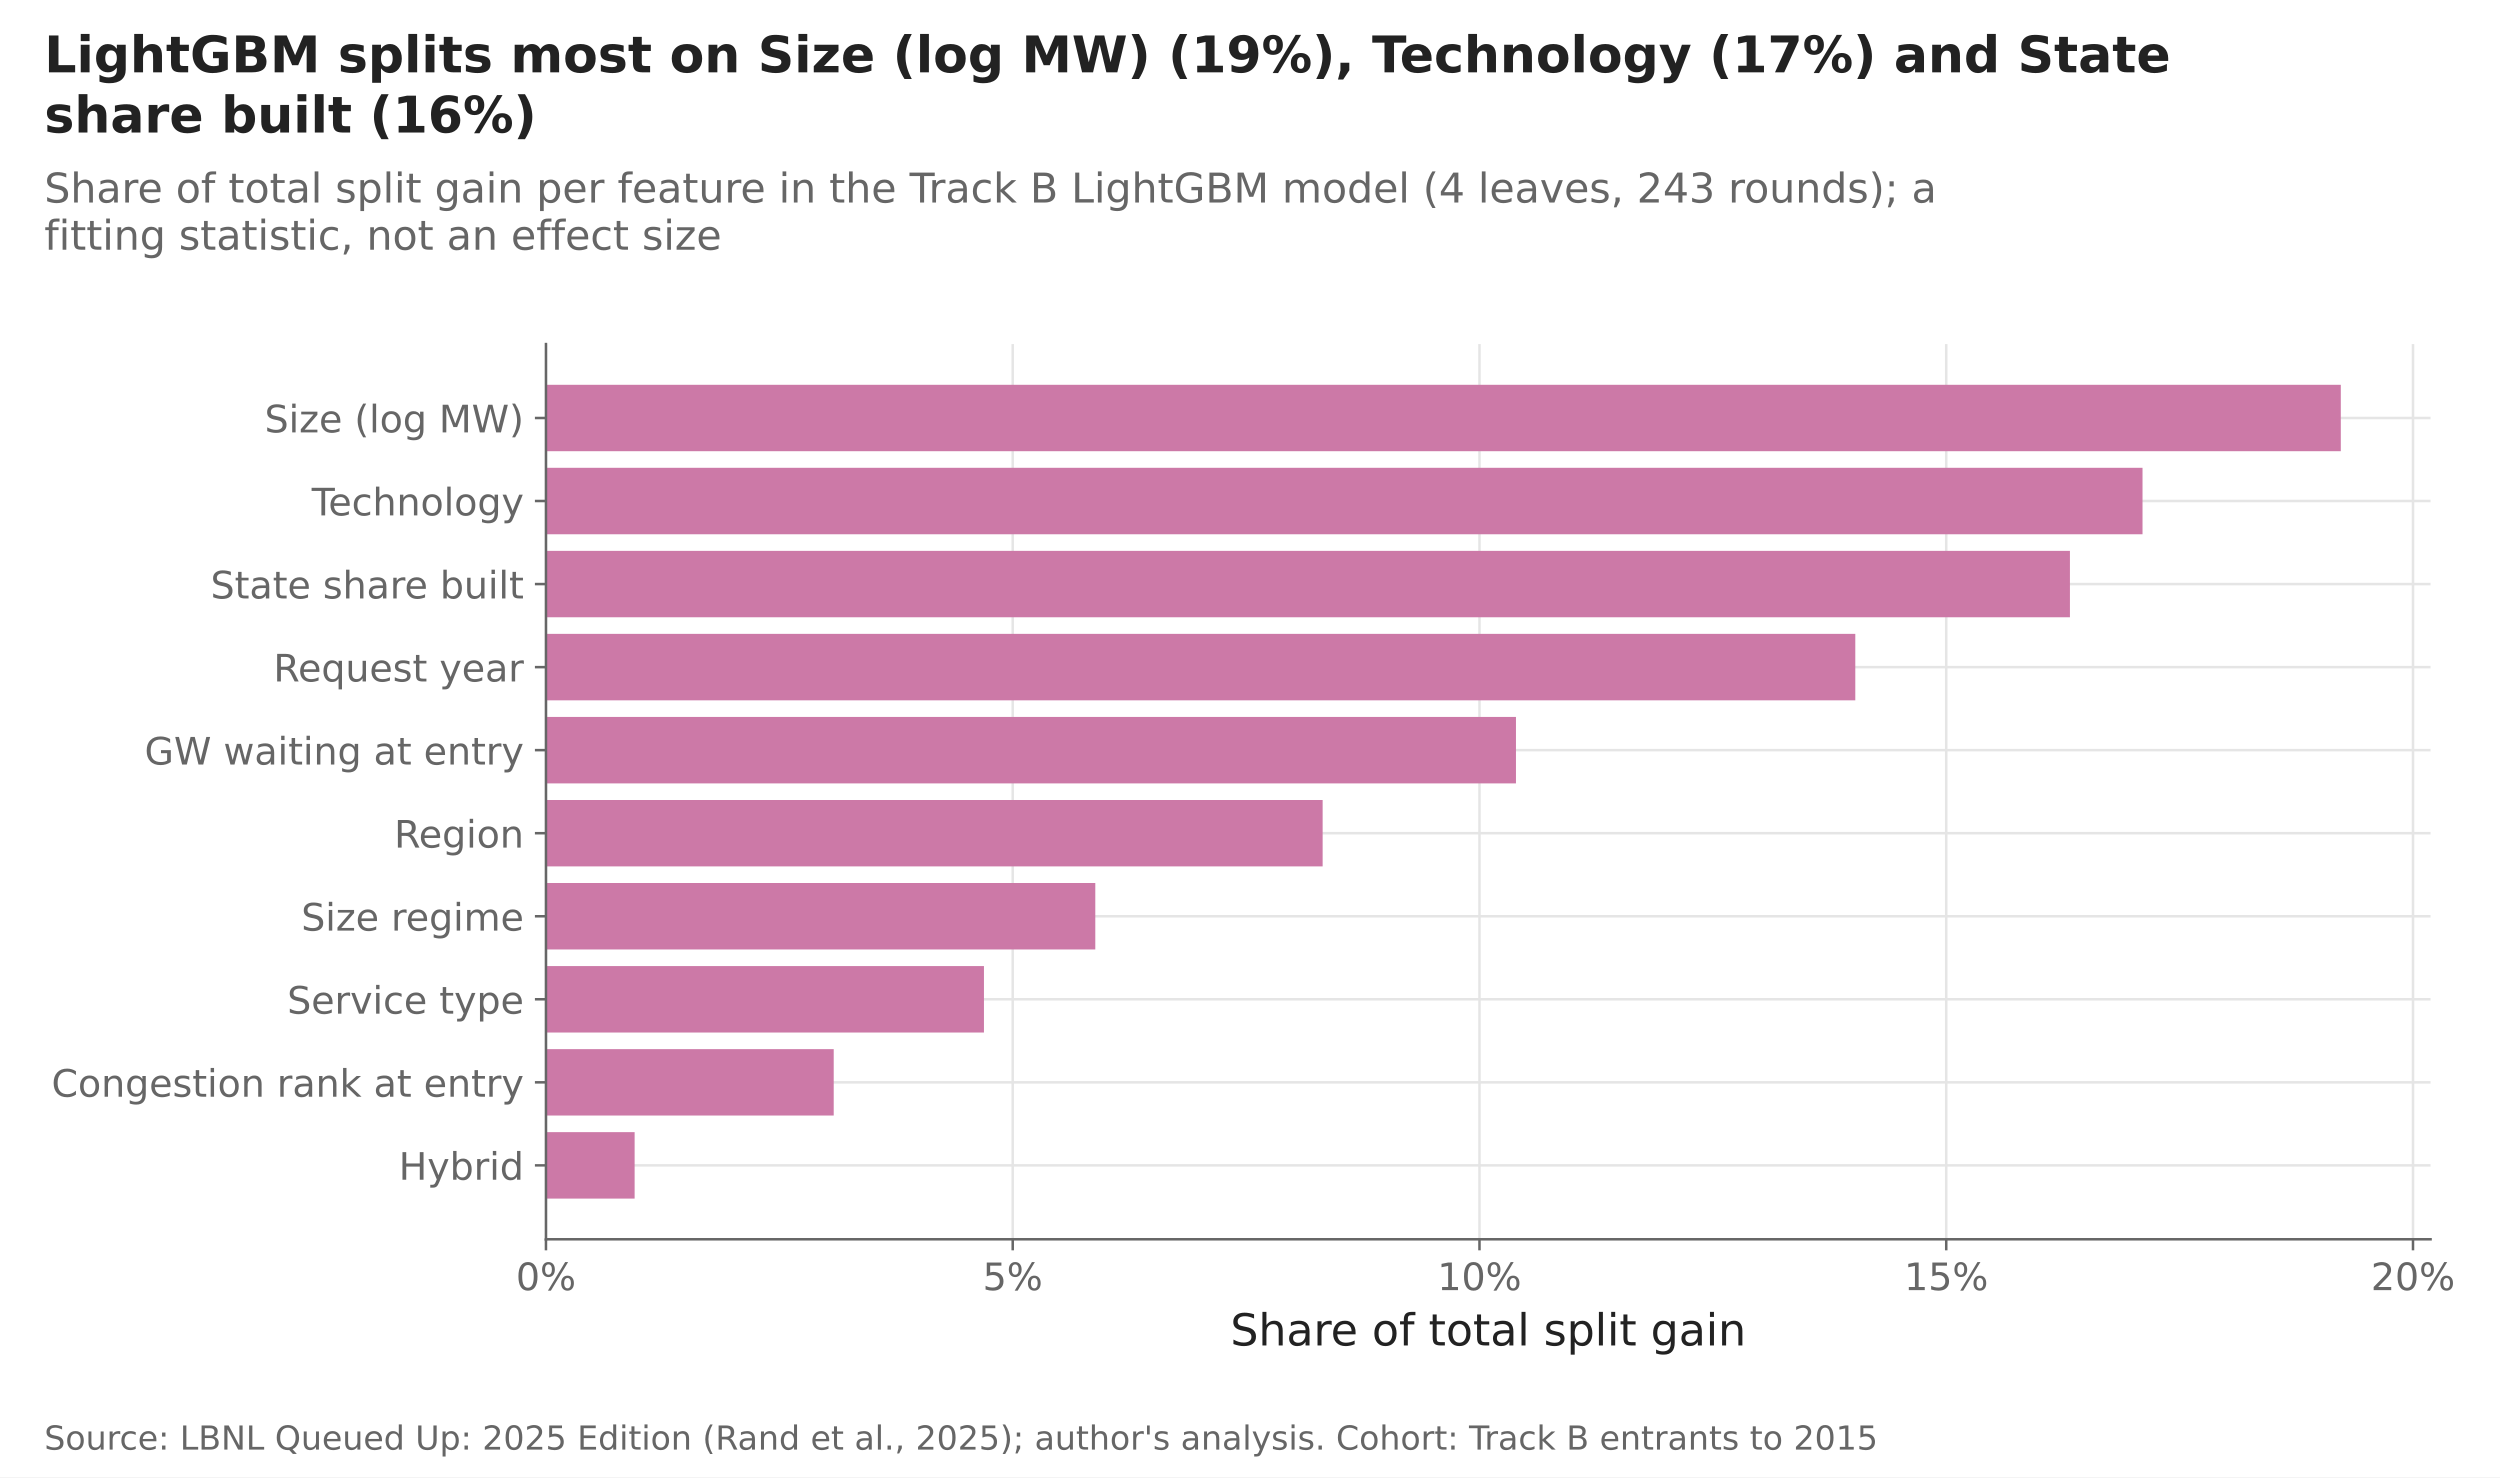
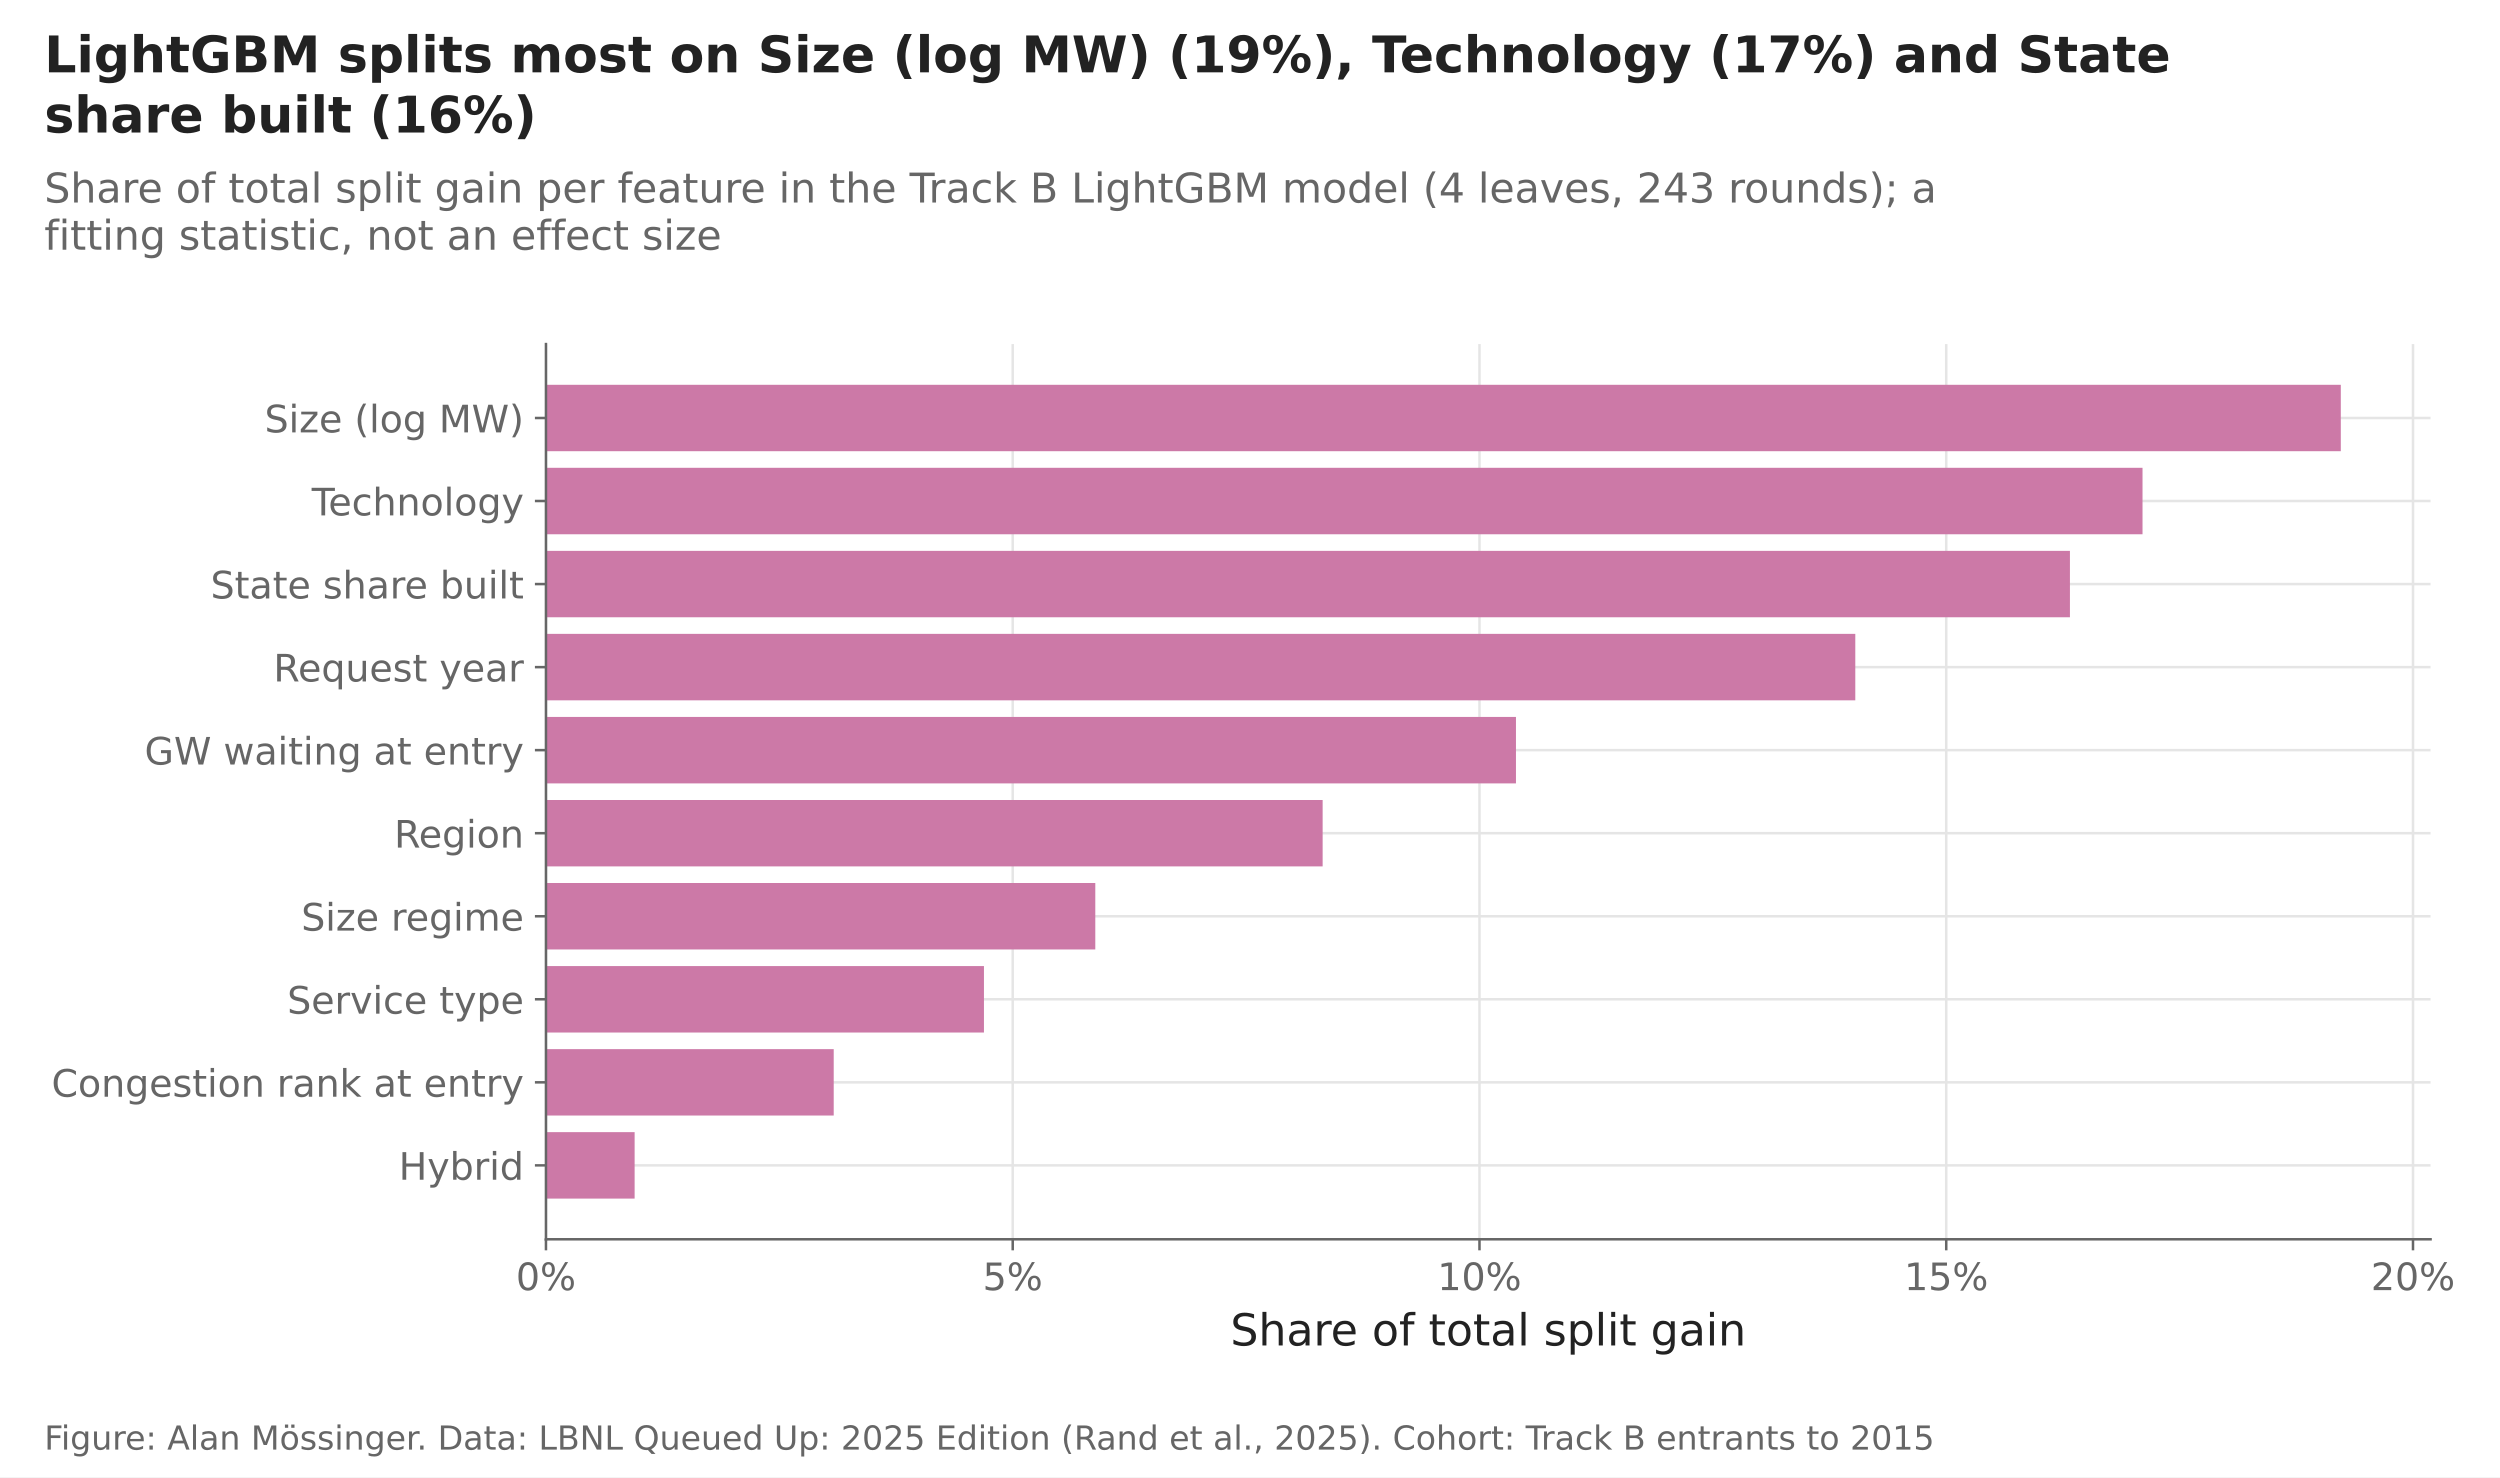
<svg xmlns="http://www.w3.org/2000/svg" xmlns:xlink="http://www.w3.org/1999/xlink" width="792pt" height="468pt" viewBox="0 0 792 468" version="1.1">
  <defs>
    <style type="text/css">*{stroke-linejoin: round; stroke-linecap: butt}</style>
  </defs>
  <g id="figure_1">
    <g id="patch_1">
      <path d="M 0 468  L 792 468  L 792 0  L 0 0  z " style="fill: #ffffff" />
    </g>
    <g id="axes_1">
      <g id="patch_2">
        <path d="M 172.96 392.603  L 769.998 392.603  L 769.998 109.004  L 172.96 109.004  z " style="fill: #ffffff" />
      </g>
      <g id="matplotlib.axis_1">
        <g id="xtick_1">
          <g id="line2d_1">
            <path d="M 172.96 392.603  L 172.96 109.004  " clip-path="url(#p984ac37cfc)" style="fill: none; stroke: #e5e5e5; stroke-width: 0.8; stroke-linecap: square" />
          </g>
          <g id="line2d_2">
            <defs>
              <path id="me00eba5936" d="M 0 0  L 0 3.5  " style="stroke: #666666; stroke-width: 0.8" />
            </defs>
            <g>
              <use xlink:href="#me00eba5936" x="172.96" y="392.603" style="fill: #666666; stroke: #666666; stroke-width: 0.8" />
            </g>
          </g>
          <g id="text_1">
            <text style="font-size: 12px; font-family: 'DejaVu Sans', 'Bitstream Vera Sans', 'Computer Modern Sans Serif', 'Lucida Grande', 'Verdana', 'Geneva', 'Lucid', 'Arial', 'Helvetica', 'Avant Garde', sans-serif; text-anchor: middle; fill: #666666" x="172.96" y="408.72" transform="rotate(-0 172.96 408.7202)">0%</text>
          </g>
        </g>
        <g id="xtick_2">
          <g id="line2d_3">
            <path d="M 320.829 392.603  L 320.829 109.004  " clip-path="url(#p984ac37cfc)" style="fill: none; stroke: #e5e5e5; stroke-width: 0.8; stroke-linecap: square" />
          </g>
          <g id="line2d_4">
            <g>
              <use xlink:href="#me00eba5936" x="320.829" y="392.603" style="fill: #666666; stroke: #666666; stroke-width: 0.8" />
            </g>
          </g>
          <g id="text_2">
            <text style="font-size: 12px; font-family: 'DejaVu Sans', 'Bitstream Vera Sans', 'Computer Modern Sans Serif', 'Lucida Grande', 'Verdana', 'Geneva', 'Lucid', 'Arial', 'Helvetica', 'Avant Garde', sans-serif; text-anchor: middle; fill: #666666" x="320.829" y="408.72" transform="rotate(-0 320.829 408.7202)">5%</text>
          </g>
        </g>
        <g id="xtick_3">
          <g id="line2d_5">
            <path d="M 468.698 392.603  L 468.698 109.004  " clip-path="url(#p984ac37cfc)" style="fill: none; stroke: #e5e5e5; stroke-width: 0.8; stroke-linecap: square" />
          </g>
          <g id="line2d_6">
            <g>
              <use xlink:href="#me00eba5936" x="468.698" y="392.603" style="fill: #666666; stroke: #666666; stroke-width: 0.8" />
            </g>
          </g>
          <g id="text_3">
            <text style="font-size: 12px; font-family: 'DejaVu Sans', 'Bitstream Vera Sans', 'Computer Modern Sans Serif', 'Lucida Grande', 'Verdana', 'Geneva', 'Lucid', 'Arial', 'Helvetica', 'Avant Garde', sans-serif; text-anchor: middle; fill: #666666" x="468.698" y="408.72" transform="rotate(-0 468.6981 408.7202)">10%</text>
          </g>
        </g>
        <g id="xtick_4">
          <g id="line2d_7">
            <path d="M 616.567 392.603  L 616.567 109.004  " clip-path="url(#p984ac37cfc)" style="fill: none; stroke: #e5e5e5; stroke-width: 0.8; stroke-linecap: square" />
          </g>
          <g id="line2d_8">
            <g>
              <use xlink:href="#me00eba5936" x="616.567" y="392.603" style="fill: #666666; stroke: #666666; stroke-width: 0.8" />
            </g>
          </g>
          <g id="text_4">
            <text style="font-size: 12px; font-family: 'DejaVu Sans', 'Bitstream Vera Sans', 'Computer Modern Sans Serif', 'Lucida Grande', 'Verdana', 'Geneva', 'Lucid', 'Arial', 'Helvetica', 'Avant Garde', sans-serif; text-anchor: middle; fill: #666666" x="616.567" y="408.72" transform="rotate(-0 616.5671 408.7202)">15%</text>
          </g>
        </g>
        <g id="xtick_5">
          <g id="line2d_9">
            <path d="M 764.436 392.603  L 764.436 109.004  " clip-path="url(#p984ac37cfc)" style="fill: none; stroke: #e5e5e5; stroke-width: 0.8; stroke-linecap: square" />
          </g>
          <g id="line2d_10">
            <g>
              <use xlink:href="#me00eba5936" x="764.436" y="392.603" style="fill: #666666; stroke: #666666; stroke-width: 0.8" />
            </g>
          </g>
          <g id="text_5">
            <text style="font-size: 12px; font-family: 'DejaVu Sans', 'Bitstream Vera Sans', 'Computer Modern Sans Serif', 'Lucida Grande', 'Verdana', 'Geneva', 'Lucid', 'Arial', 'Helvetica', 'Avant Garde', sans-serif; text-anchor: middle; fill: #666666" x="764.436" y="408.72" transform="rotate(-0 764.4361 408.7202)">20%</text>
          </g>
        </g>
        <g id="text_6">
          <text style="font-size: 14px; font-family: 'DejaVu Sans', 'Bitstream Vera Sans', 'Computer Modern Sans Serif', 'Lucida Grande', 'Verdana', 'Geneva', 'Lucid', 'Arial', 'Helvetica', 'Avant Garde', sans-serif; text-anchor: middle; fill: #222222" x="471.479" y="426.241" transform="rotate(-0 471.4788 426.2408)">Share of total split gain</text>
        </g>
      </g>
      <g id="matplotlib.axis_2">
        <g id="ytick_1">
          <g id="line2d_11">
            <path d="M 172.96 369.189  L 769.998 369.189  " clip-path="url(#p984ac37cfc)" style="fill: none; stroke: #e5e5e5; stroke-width: 0.8; stroke-linecap: square" />
          </g>
          <g id="line2d_12">
            <defs>
              <path id="mce5acbc380" d="M 0 0  L -3.5 0  " style="stroke: #666666; stroke-width: 0.8" />
            </defs>
            <g>
              <use xlink:href="#mce5acbc380" x="172.96" y="369.189" style="fill: #666666; stroke: #666666; stroke-width: 0.8" />
            </g>
          </g>
          <g id="text_7">
            <text style="font-size: 12px; font-family: 'DejaVu Sans', 'Bitstream Vera Sans', 'Computer Modern Sans Serif', 'Lucida Grande', 'Verdana', 'Geneva', 'Lucid', 'Arial', 'Helvetica', 'Avant Garde', sans-serif; text-anchor: end; fill: #666666" x="165.96" y="373.748" transform="rotate(-0 165.96 373.748)">Hybrid</text>
          </g>
        </g>
        <g id="ytick_2">
          <g id="line2d_13">
            <path d="M 172.96 342.881  L 769.998 342.881  " clip-path="url(#p984ac37cfc)" style="fill: none; stroke: #e5e5e5; stroke-width: 0.8; stroke-linecap: square" />
          </g>
          <g id="line2d_14">
            <g>
              <use xlink:href="#mce5acbc380" x="172.96" y="342.881" style="fill: #666666; stroke: #666666; stroke-width: 0.8" />
            </g>
          </g>
          <g id="text_8">
            <text style="font-size: 12px; font-family: 'DejaVu Sans', 'Bitstream Vera Sans', 'Computer Modern Sans Serif', 'Lucida Grande', 'Verdana', 'Geneva', 'Lucid', 'Arial', 'Helvetica', 'Avant Garde', sans-serif; text-anchor: end; fill: #666666" x="165.96" y="347.44" transform="rotate(-0 165.96 347.4402)">Congestion rank at entry</text>
          </g>
        </g>
        <g id="ytick_3">
          <g id="line2d_15">
            <path d="M 172.96 316.573  L 769.998 316.573  " clip-path="url(#p984ac37cfc)" style="fill: none; stroke: #e5e5e5; stroke-width: 0.8; stroke-linecap: square" />
          </g>
          <g id="line2d_16">
            <g>
              <use xlink:href="#mce5acbc380" x="172.96" y="316.573" style="fill: #666666; stroke: #666666; stroke-width: 0.8" />
            </g>
          </g>
          <g id="text_9">
            <text style="font-size: 12px; font-family: 'DejaVu Sans', 'Bitstream Vera Sans', 'Computer Modern Sans Serif', 'Lucida Grande', 'Verdana', 'Geneva', 'Lucid', 'Arial', 'Helvetica', 'Avant Garde', sans-serif; text-anchor: end; fill: #666666" x="165.96" y="321.132" transform="rotate(-0 165.96 321.1323)">Service type</text>
          </g>
        </g>
        <g id="ytick_4">
          <g id="line2d_17">
            <path d="M 172.96 290.265  L 769.998 290.265  " clip-path="url(#p984ac37cfc)" style="fill: none; stroke: #e5e5e5; stroke-width: 0.8; stroke-linecap: square" />
          </g>
          <g id="line2d_18">
            <g>
              <use xlink:href="#mce5acbc380" x="172.96" y="290.265" style="fill: #666666; stroke: #666666; stroke-width: 0.8" />
            </g>
          </g>
          <g id="text_10">
            <text style="font-size: 12px; font-family: 'DejaVu Sans', 'Bitstream Vera Sans', 'Computer Modern Sans Serif', 'Lucida Grande', 'Verdana', 'Geneva', 'Lucid', 'Arial', 'Helvetica', 'Avant Garde', sans-serif; text-anchor: end; fill: #666666" x="165.96" y="294.824" transform="rotate(-0 165.96 294.8244)">Size regime</text>
          </g>
        </g>
        <g id="ytick_5">
          <g id="line2d_19">
            <path d="M 172.96 263.957  L 769.998 263.957  " clip-path="url(#p984ac37cfc)" style="fill: none; stroke: #e5e5e5; stroke-width: 0.8; stroke-linecap: square" />
          </g>
          <g id="line2d_20">
            <g>
              <use xlink:href="#mce5acbc380" x="172.96" y="263.957" style="fill: #666666; stroke: #666666; stroke-width: 0.8" />
            </g>
          </g>
          <g id="text_11">
            <text style="font-size: 12px; font-family: 'DejaVu Sans', 'Bitstream Vera Sans', 'Computer Modern Sans Serif', 'Lucida Grande', 'Verdana', 'Geneva', 'Lucid', 'Arial', 'Helvetica', 'Avant Garde', sans-serif; text-anchor: end; fill: #666666" x="165.96" y="268.517" transform="rotate(-0 165.96 268.5165)">Region</text>
          </g>
        </g>
        <g id="ytick_6">
          <g id="line2d_21">
            <path d="M 172.96 237.65  L 769.998 237.65  " clip-path="url(#p984ac37cfc)" style="fill: none; stroke: #e5e5e5; stroke-width: 0.8; stroke-linecap: square" />
          </g>
          <g id="line2d_22">
            <g>
              <use xlink:href="#mce5acbc380" x="172.96" y="237.65" style="fill: #666666; stroke: #666666; stroke-width: 0.8" />
            </g>
          </g>
          <g id="text_12">
            <text style="font-size: 12px; font-family: 'DejaVu Sans', 'Bitstream Vera Sans', 'Computer Modern Sans Serif', 'Lucida Grande', 'Verdana', 'Geneva', 'Lucid', 'Arial', 'Helvetica', 'Avant Garde', sans-serif; text-anchor: end; fill: #666666" x="165.96" y="242.209" transform="rotate(-0 165.96 242.2086)">GW waiting at entry</text>
          </g>
        </g>
        <g id="ytick_7">
          <g id="line2d_23">
            <path d="M 172.96 211.342  L 769.998 211.342  " clip-path="url(#p984ac37cfc)" style="fill: none; stroke: #e5e5e5; stroke-width: 0.8; stroke-linecap: square" />
          </g>
          <g id="line2d_24">
            <g>
              <use xlink:href="#mce5acbc380" x="172.96" y="211.342" style="fill: #666666; stroke: #666666; stroke-width: 0.8" />
            </g>
          </g>
          <g id="text_13">
            <text style="font-size: 12px; font-family: 'DejaVu Sans', 'Bitstream Vera Sans', 'Computer Modern Sans Serif', 'Lucida Grande', 'Verdana', 'Geneva', 'Lucid', 'Arial', 'Helvetica', 'Avant Garde', sans-serif; text-anchor: end; fill: #666666" x="165.96" y="215.9" transform="rotate(-0 165.96 215.9003)">Request year</text>
          </g>
        </g>
        <g id="ytick_8">
          <g id="line2d_25">
            <path d="M 172.96 185.034  L 769.998 185.034  " clip-path="url(#p984ac37cfc)" style="fill: none; stroke: #e5e5e5; stroke-width: 0.8; stroke-linecap: square" />
          </g>
          <g id="line2d_26">
            <g>
              <use xlink:href="#mce5acbc380" x="172.96" y="185.034" style="fill: #666666; stroke: #666666; stroke-width: 0.8" />
            </g>
          </g>
          <g id="text_14">
            <text style="font-size: 12px; font-family: 'DejaVu Sans', 'Bitstream Vera Sans', 'Computer Modern Sans Serif', 'Lucida Grande', 'Verdana', 'Geneva', 'Lucid', 'Arial', 'Helvetica', 'Avant Garde', sans-serif; text-anchor: end; fill: #666666" x="165.96" y="189.593" transform="rotate(-0 165.96 189.5928)">State share built</text>
          </g>
        </g>
        <g id="ytick_9">
          <g id="line2d_27">
            <path d="M 172.96 158.726  L 769.998 158.726  " clip-path="url(#p984ac37cfc)" style="fill: none; stroke: #e5e5e5; stroke-width: 0.8; stroke-linecap: square" />
          </g>
          <g id="line2d_28">
            <g>
              <use xlink:href="#mce5acbc380" x="172.96" y="158.726" style="fill: #666666; stroke: #666666; stroke-width: 0.8" />
            </g>
          </g>
          <g id="text_15">
            <text style="font-size: 12px; font-family: 'DejaVu Sans', 'Bitstream Vera Sans', 'Computer Modern Sans Serif', 'Lucida Grande', 'Verdana', 'Geneva', 'Lucid', 'Arial', 'Helvetica', 'Avant Garde', sans-serif; text-anchor: end; fill: #666666" x="165.96" y="163.285" transform="rotate(-0 165.96 163.285)">Technology</text>
          </g>
        </g>
        <g id="ytick_10">
          <g id="line2d_29">
            <path d="M 172.96 132.418  L 769.998 132.418  " clip-path="url(#p984ac37cfc)" style="fill: none; stroke: #e5e5e5; stroke-width: 0.8; stroke-linecap: square" />
          </g>
          <g id="line2d_30">
            <g>
              <use xlink:href="#mce5acbc380" x="172.96" y="132.418" style="fill: #666666; stroke: #666666; stroke-width: 0.8" />
            </g>
          </g>
          <g id="text_16">
            <text style="font-size: 12px; font-family: 'DejaVu Sans', 'Bitstream Vera Sans', 'Computer Modern Sans Serif', 'Lucida Grande', 'Verdana', 'Geneva', 'Lucid', 'Arial', 'Helvetica', 'Avant Garde', sans-serif; text-anchor: end; fill: #666666" x="165.96" y="136.977" transform="rotate(-0 165.96 136.9771)">Size (log MW)</text>
          </g>
        </g>
      </g>
      <g id="patch_3">
        <path d="M 172.96 379.712  L 201.05 379.712  L 201.05 358.666  L 172.96 358.666  z " clip-path="url(#p984ac37cfc)" style="fill: #cc79a7" />
      </g>
      <g id="patch_4">
        <path d="M 172.96 353.404  L 264.121 353.404  L 264.121 332.358  L 172.96 332.358  z " clip-path="url(#p984ac37cfc)" style="fill: #cc79a7" />
      </g>
      <g id="patch_5">
        <path d="M 172.96 327.096  L 311.717 327.096  L 311.717 306.05  L 172.96 306.05  z " clip-path="url(#p984ac37cfc)" style="fill: #cc79a7" />
      </g>
      <g id="patch_6">
        <path d="M 172.96 300.788  L 346.99 300.788  L 346.99 279.742  L 172.96 279.742  z " clip-path="url(#p984ac37cfc)" style="fill: #cc79a7" />
      </g>
      <g id="patch_7">
        <path d="M 172.96 274.481  L 419.013 274.481  L 419.013 253.434  L 172.96 253.434  z " clip-path="url(#p984ac37cfc)" style="fill: #cc79a7" />
      </g>
      <g id="patch_8">
        <path d="M 172.96 248.173  L 480.259 248.173  L 480.259 227.126  L 172.96 227.126  z " clip-path="url(#p984ac37cfc)" style="fill: #cc79a7" />
      </g>
      <g id="patch_9">
        <path d="M 172.96 221.865  L 587.758 221.865  L 587.758 200.819  L 172.96 200.819  z " clip-path="url(#p984ac37cfc)" style="fill: #cc79a7" />
      </g>
      <g id="patch_10">
        <path d="M 172.96 195.557  L 655.754 195.557  L 655.754 174.511  L 172.96 174.511  z " clip-path="url(#p984ac37cfc)" style="fill: #cc79a7" />
      </g>
      <g id="patch_11">
        <path d="M 172.96 169.249  L 678.751 169.249  L 678.751 148.203  L 172.96 148.203  z " clip-path="url(#p984ac37cfc)" style="fill: #cc79a7" />
      </g>
      <g id="patch_12">
        <path d="M 172.96 142.941  L 741.567 142.941  L 741.567 121.895  L 172.96 121.895  z " clip-path="url(#p984ac37cfc)" style="fill: #cc79a7" />
      </g>
      <g id="patch_13">
        <path d="M 172.96 392.603  L 172.96 109.004  " style="fill: none; stroke: #666666; stroke-width: 0.8; stroke-linejoin: miter; stroke-linecap: square" />
      </g>
      <g id="patch_14">
        <path d="M 172.96 392.603  L 769.998 392.603  " style="fill: none; stroke: #666666; stroke-width: 0.8; stroke-linejoin: miter; stroke-linecap: square" />
      </g>
    </g>
    <g id="text_17">
      <text style="font-weight: 700; font-size: 16px; font-family: 'DejaVu Sans', 'Bitstream Vera Sans', 'Computer Modern Sans Serif', 'Lucida Grande', 'Verdana', 'Geneva', 'Lucid', 'Arial', 'Helvetica', 'Avant Garde', sans-serif; fill: #222222" transform="translate(14.04 22.9125)">LightGBM splits most on Size (log MW) (19%), Technology (17%) and State</text>
      <text style="font-weight: 700; font-size: 16px; font-family: 'DejaVu Sans', 'Bitstream Vera Sans', 'Computer Modern Sans Serif', 'Lucida Grande', 'Verdana', 'Geneva', 'Lucid', 'Arial', 'Helvetica', 'Avant Garde', sans-serif; fill: #222222" transform="translate(14.04 41.98375)">share built (16%)</text>
    </g>
    <g id="text_18">
      <text style="font-size: 13px; font-family: 'DejaVu Sans', 'Bitstream Vera Sans', 'Computer Modern Sans Serif', 'Lucida Grande', 'Verdana', 'Geneva', 'Lucid', 'Arial', 'Helvetica', 'Avant Garde', sans-serif; fill: #666666" transform="translate(14.04 64.16619)">Share of total split gain per feature in the Track B LightGBM model (4 leaves, 243 rounds); a</text>
      <text style="font-size: 13px; font-family: 'DejaVu Sans', 'Bitstream Vera Sans', 'Computer Modern Sans Serif', 'Lucida Grande', 'Verdana', 'Geneva', 'Lucid', 'Arial', 'Helvetica', 'Avant Garde', sans-serif; fill: #666666" transform="translate(14.04 79.11619)">fitting statistic, not an effect size</text>
    </g>
    <g id="text_19">
-       <text style="font-size: 10.5px; font-family: 'DejaVu Sans', 'Bitstream Vera Sans', 'Computer Modern Sans Serif', 'Lucida Grande', 'Verdana', 'Geneva', 'Lucid', 'Arial', 'Helvetica', 'Avant Garde', sans-serif; text-anchor: start; fill: #666666" x="14.04" y="459.244" transform="rotate(-0 14.04 459.2438)">Source: LBNL Queued Up: 2025 Edition (Rand et al., 2025); author's analysis. Cohort: Track B entrants to 2015</text>
+       <text style="font-size: 10.5px; font-family: 'DejaVu Sans', 'Bitstream Vera Sans', 'Computer Modern Sans Serif', 'Lucida Grande', 'Verdana', 'Geneva', 'Lucid', 'Arial', 'Helvetica', 'Avant Garde', sans-serif; text-anchor: start; fill: #666666" x="14.04" y="459.244" transform="rotate(-0 14.04 459.2438)">Figure: Alan Mössinger. Data: LBNL Queued Up: 2025 Edition (Rand et al., 2025). Cohort: Track B entrants to 2015</text>
    </g>
  </g>
  <defs>
    <clipPath id="p984ac37cfc">
      <rect x="172.96" y="109.004" width="597.038" height="283.599" />
    </clipPath>
  </defs>
</svg>
